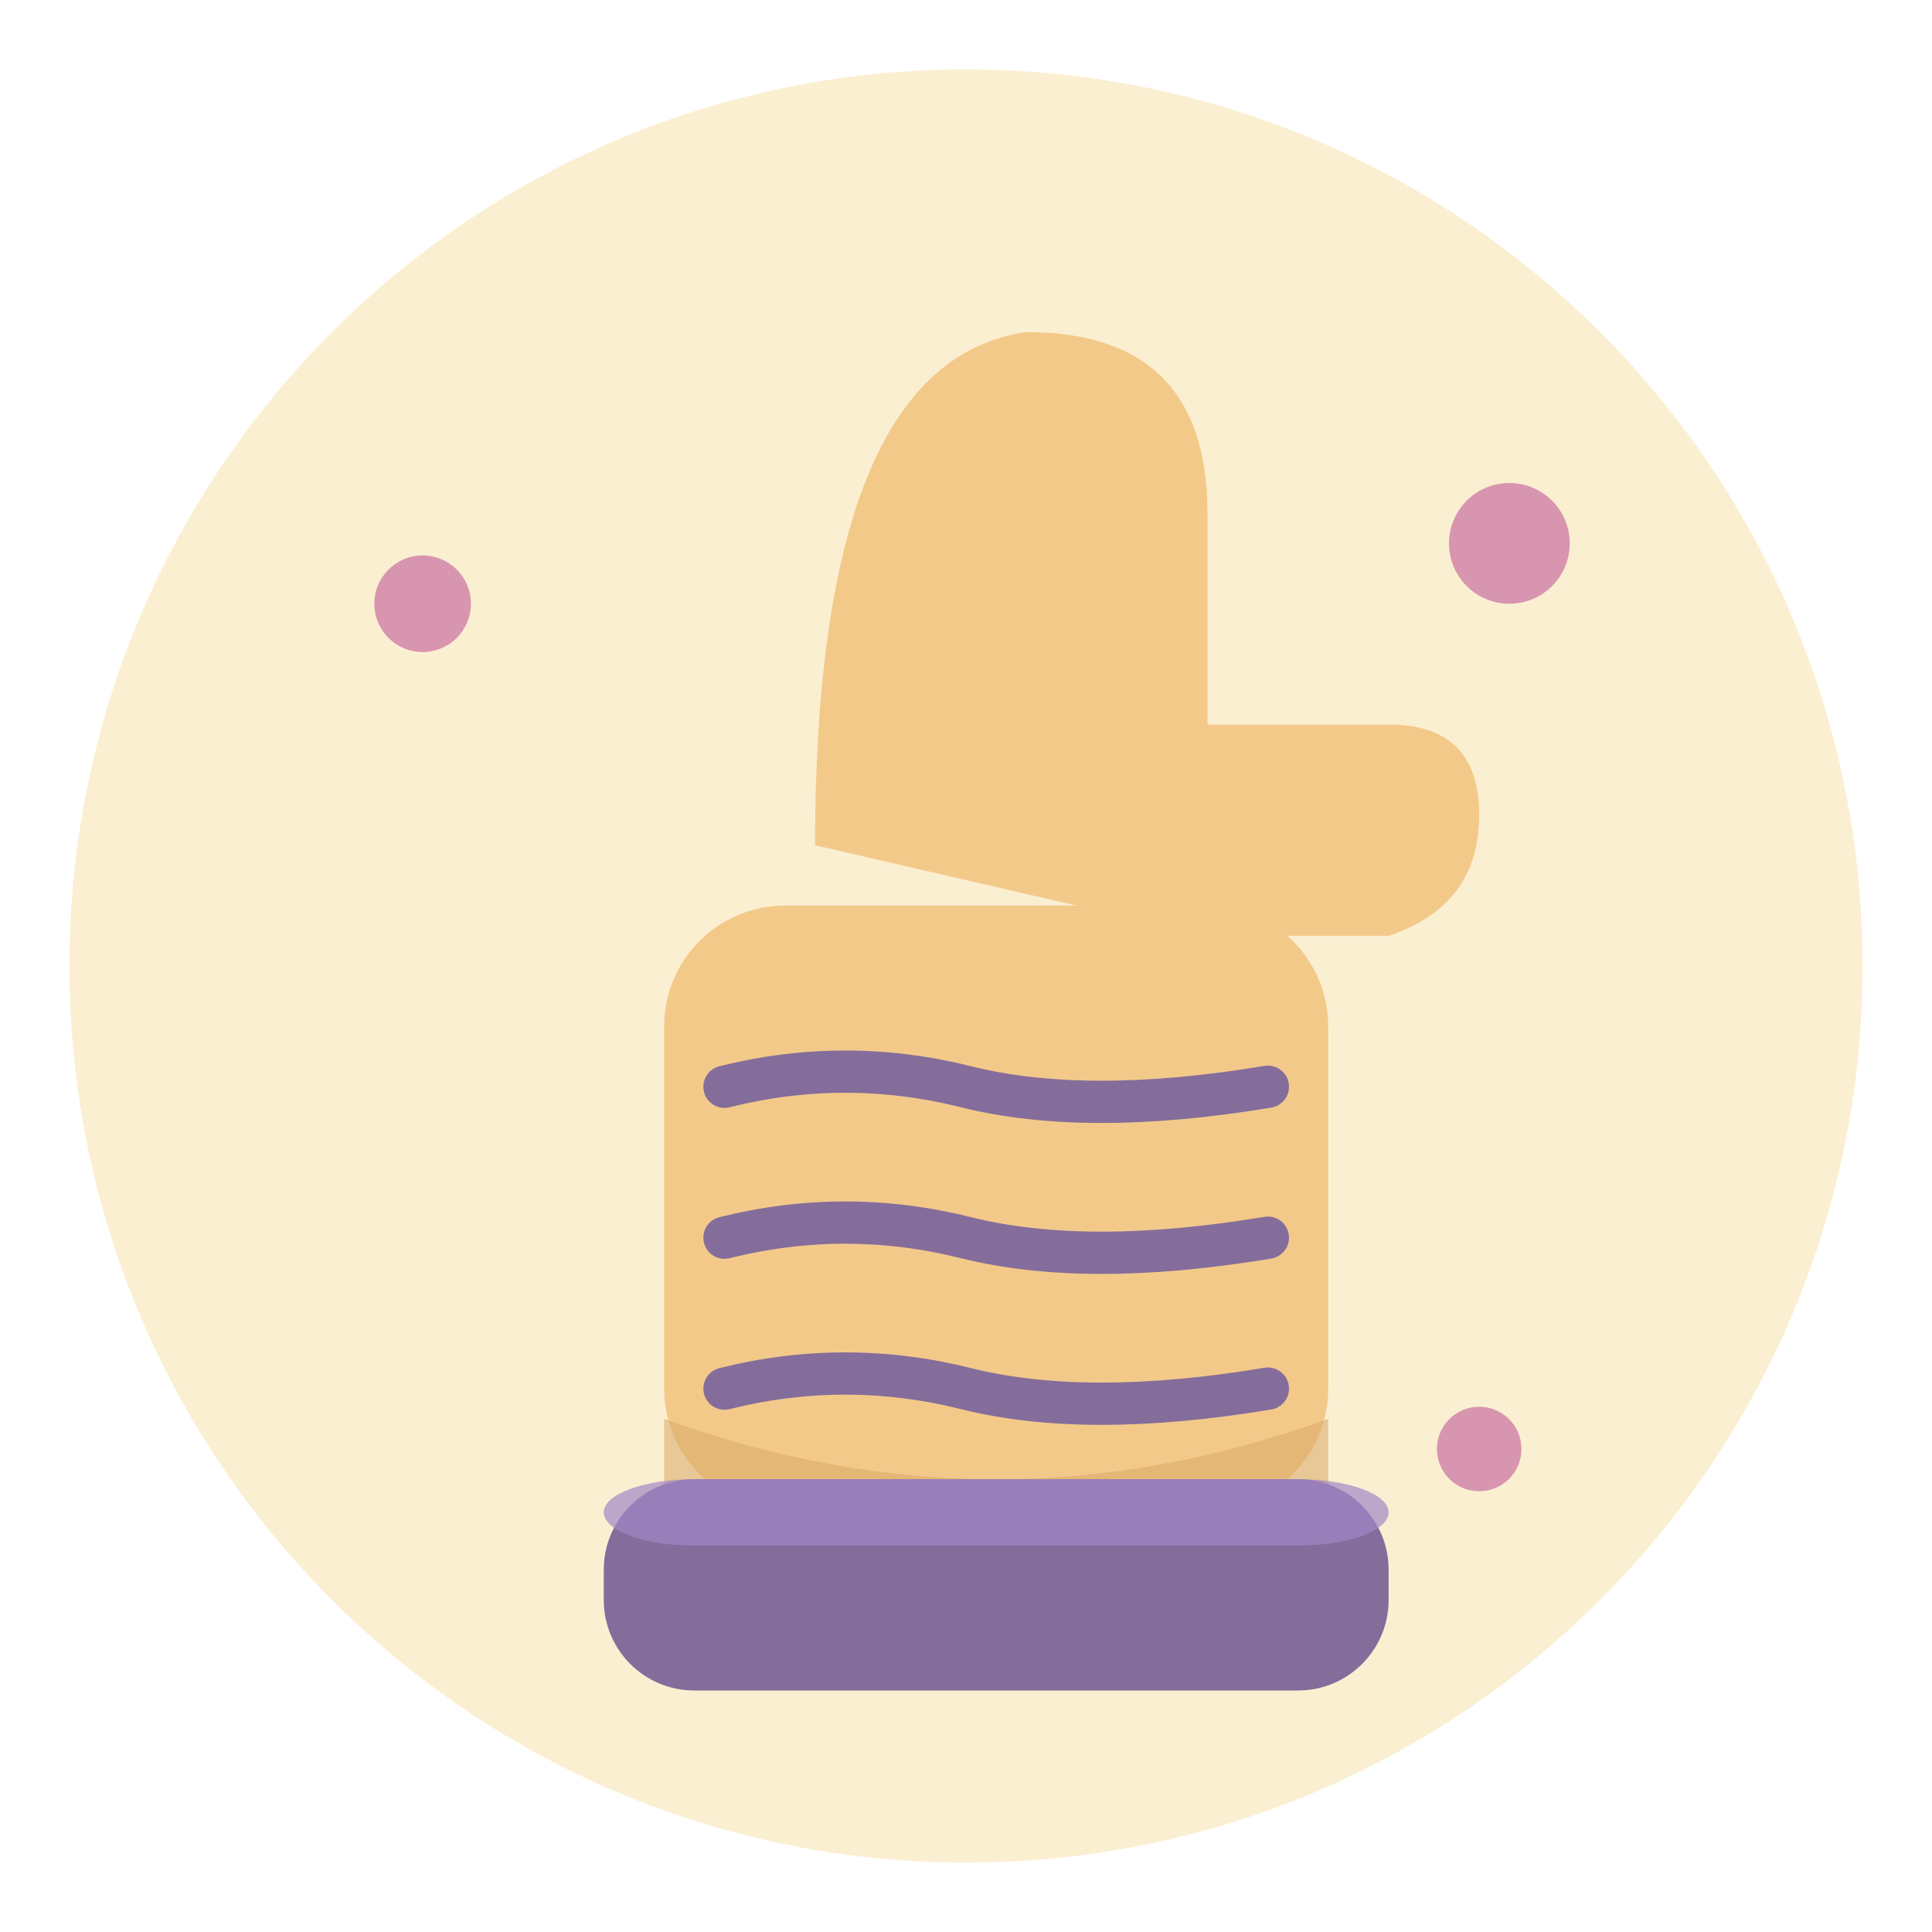
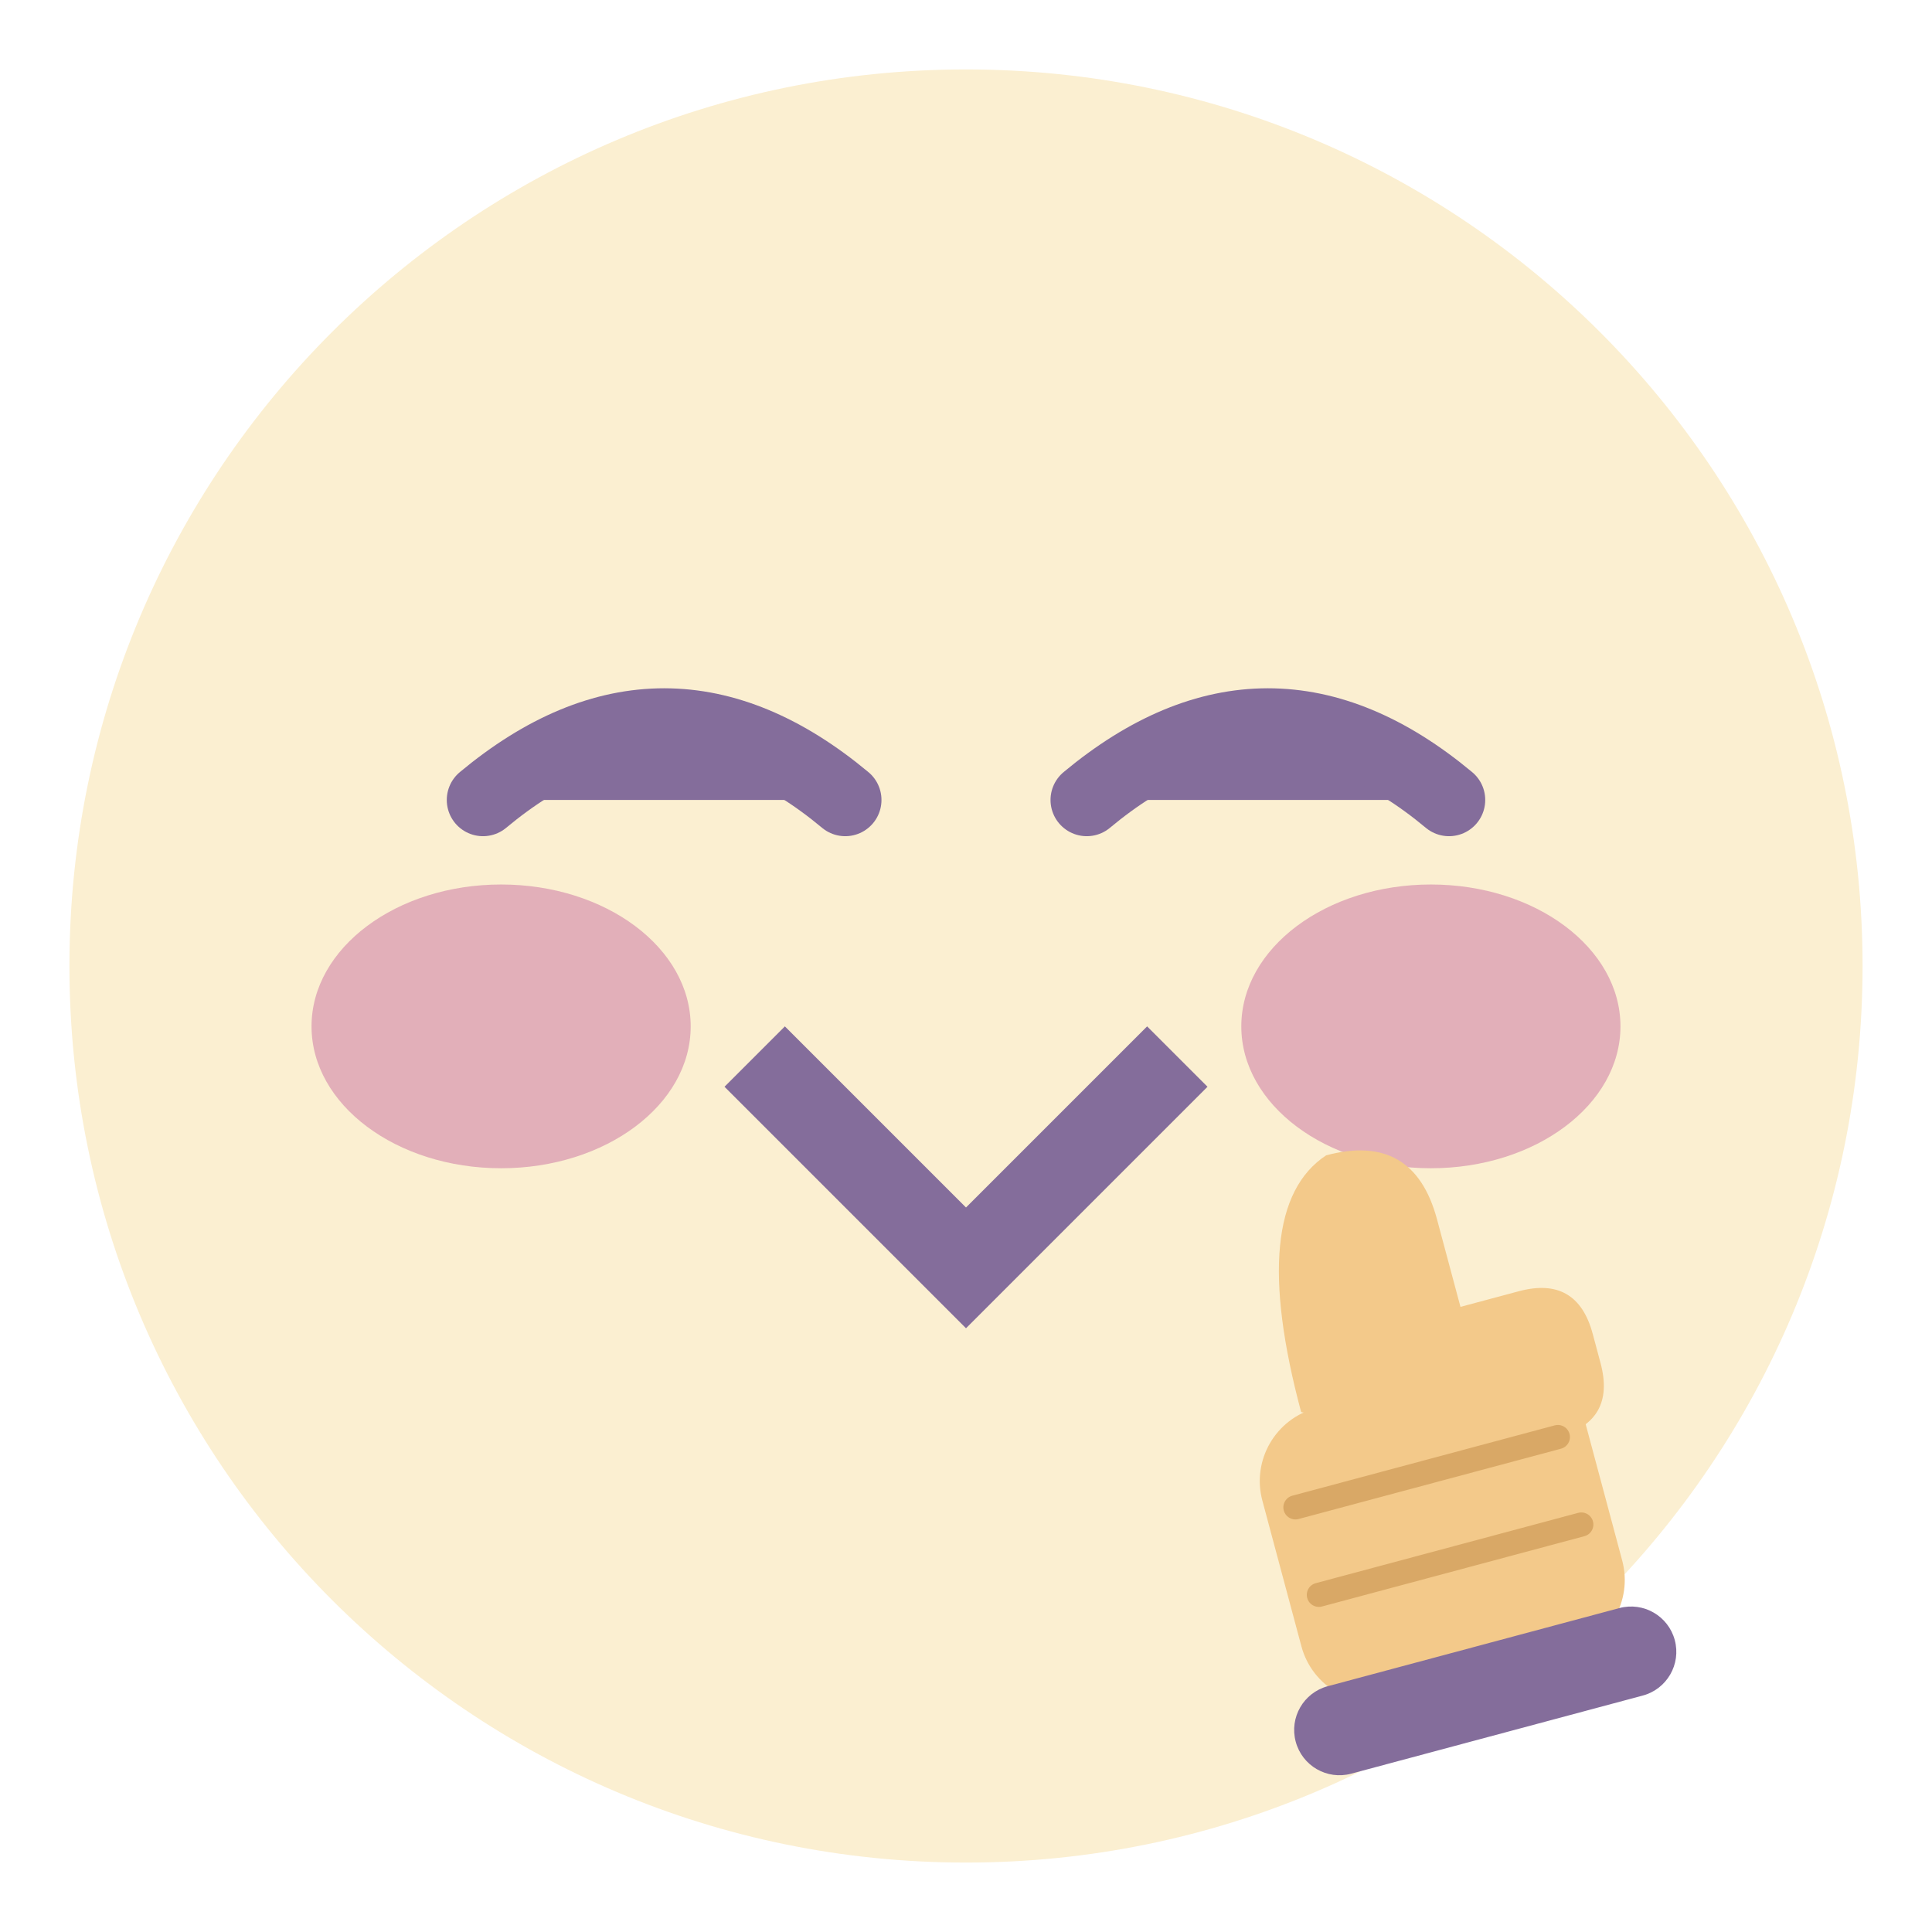
<svg xmlns="http://www.w3.org/2000/svg" viewBox="0 0 64 64">
  <defs>
    <style>
-       .bg{fill:#fbefd1}
-       .skin{fill:#f3c98a}
-       .skin-dark{fill:#d9a866}
-       .cuff{fill:#846d9b}
-       .accent{fill:#c96fa1}
-       .line{stroke:#846d9b;stroke-width:1.4;stroke-linecap:round;fill:none}
-       .spark{fill:#c96fa1;opacity:.7}
+       .cls-1{fill:#fbefd1;}
+       .cls-2{fill:#846d9b;}
+       .cls-3{fill:#c96fa1;opacity:0.5;}
+       .cls-4{fill:#f3c98a;}
+       .cls-5{fill:#d9a866;}
    </style>
  </defs>
-   <circle class="bg" cx="32" cy="32" r="29.7" />
-   <circle class="spark" cx="14" cy="20" r="1.6" />
-   <circle class="spark" cx="50" cy="18" r="2" />
-   <circle class="spark" cx="49" cy="48" r="1.4" />
-   <path class="skin" d="M27 28 Q27 12, 34 11 Q40 11, 40 17 L40 24 L46 24 Q49 24, 49 27 Q49 30, 46 31 L40 31 Z" />
-   <rect class="skin" x="22" y="30" rx="4" ry="4" width="22" height="20" />
-   <path class="line" d="M24 36 Q28 35, 32 36 T42 36" />
-   <path class="line" d="M24 41 Q28 40, 32 41 T42 41" />
-   <path class="line" d="M24 46 Q28 45, 32 46 T42 46" />
-   <path class="skin-dark" d="M22 47 Q33 51, 44 47 L44 50 Q33 53, 22 50 Z" opacity=".55" />
-   <rect class="cuff" x="20" y="49" rx="3" ry="3" width="26" height="7" />
-   <rect fill="#a187c6" x="20" y="49" rx="3" ry="3" width="26" height="2.2" opacity=".7" />
+   <circle class="cls-1" cx="32" cy="32" r="29.7" />
+   <ellipse class="cls-3" cx="47.4" cy="34" rx="6.28" ry="4.7" />
+   <ellipse class="cls-3" cx="16.6" cy="34" rx="6.28" ry="4.7" />
+   <path class="cls-2" d="M16,26.5 Q22,21.5 28,26.5" fill="none" stroke="#846d9b" stroke-width="2.4" stroke-linecap="round" />
+   <path class="cls-2" d="M36,26.5 Q42,21.5 48,26.5" fill="none" stroke="#846d9b" stroke-width="2.4" stroke-linecap="round" />
+   <polygon class="cls-2" points="32 44 24 36 26 34 32 40 38 34 40 36" />
+   <g transform="translate(46 46) rotate(-15)">
+     <rect class="cls-4" x="-5" y="0" rx="2.5" ry="2.5" width="11" height="10" />
+     <path class="cls-4" d="M-3 0 Q-3 -7, 0 -8 Q3 -8, 3 -5 L3 -2 L5 -2 Q7 -2, 7 0 L7 1 Q7 3, 5 3 L3 3 Z" />
+     <rect class="cls-2" x="-6" y="9" rx="1.5" ry="1.5" width="13" height="3" />
+     <line x1="-4" y1="3" x2="5" y2="3" stroke="#d9a866" stroke-width=".8" stroke-linecap="round" />
+     <line x1="-4" y1="6" x2="5" y2="6" stroke="#d9a866" stroke-width=".8" stroke-linecap="round" />
+   </g>
</svg>
